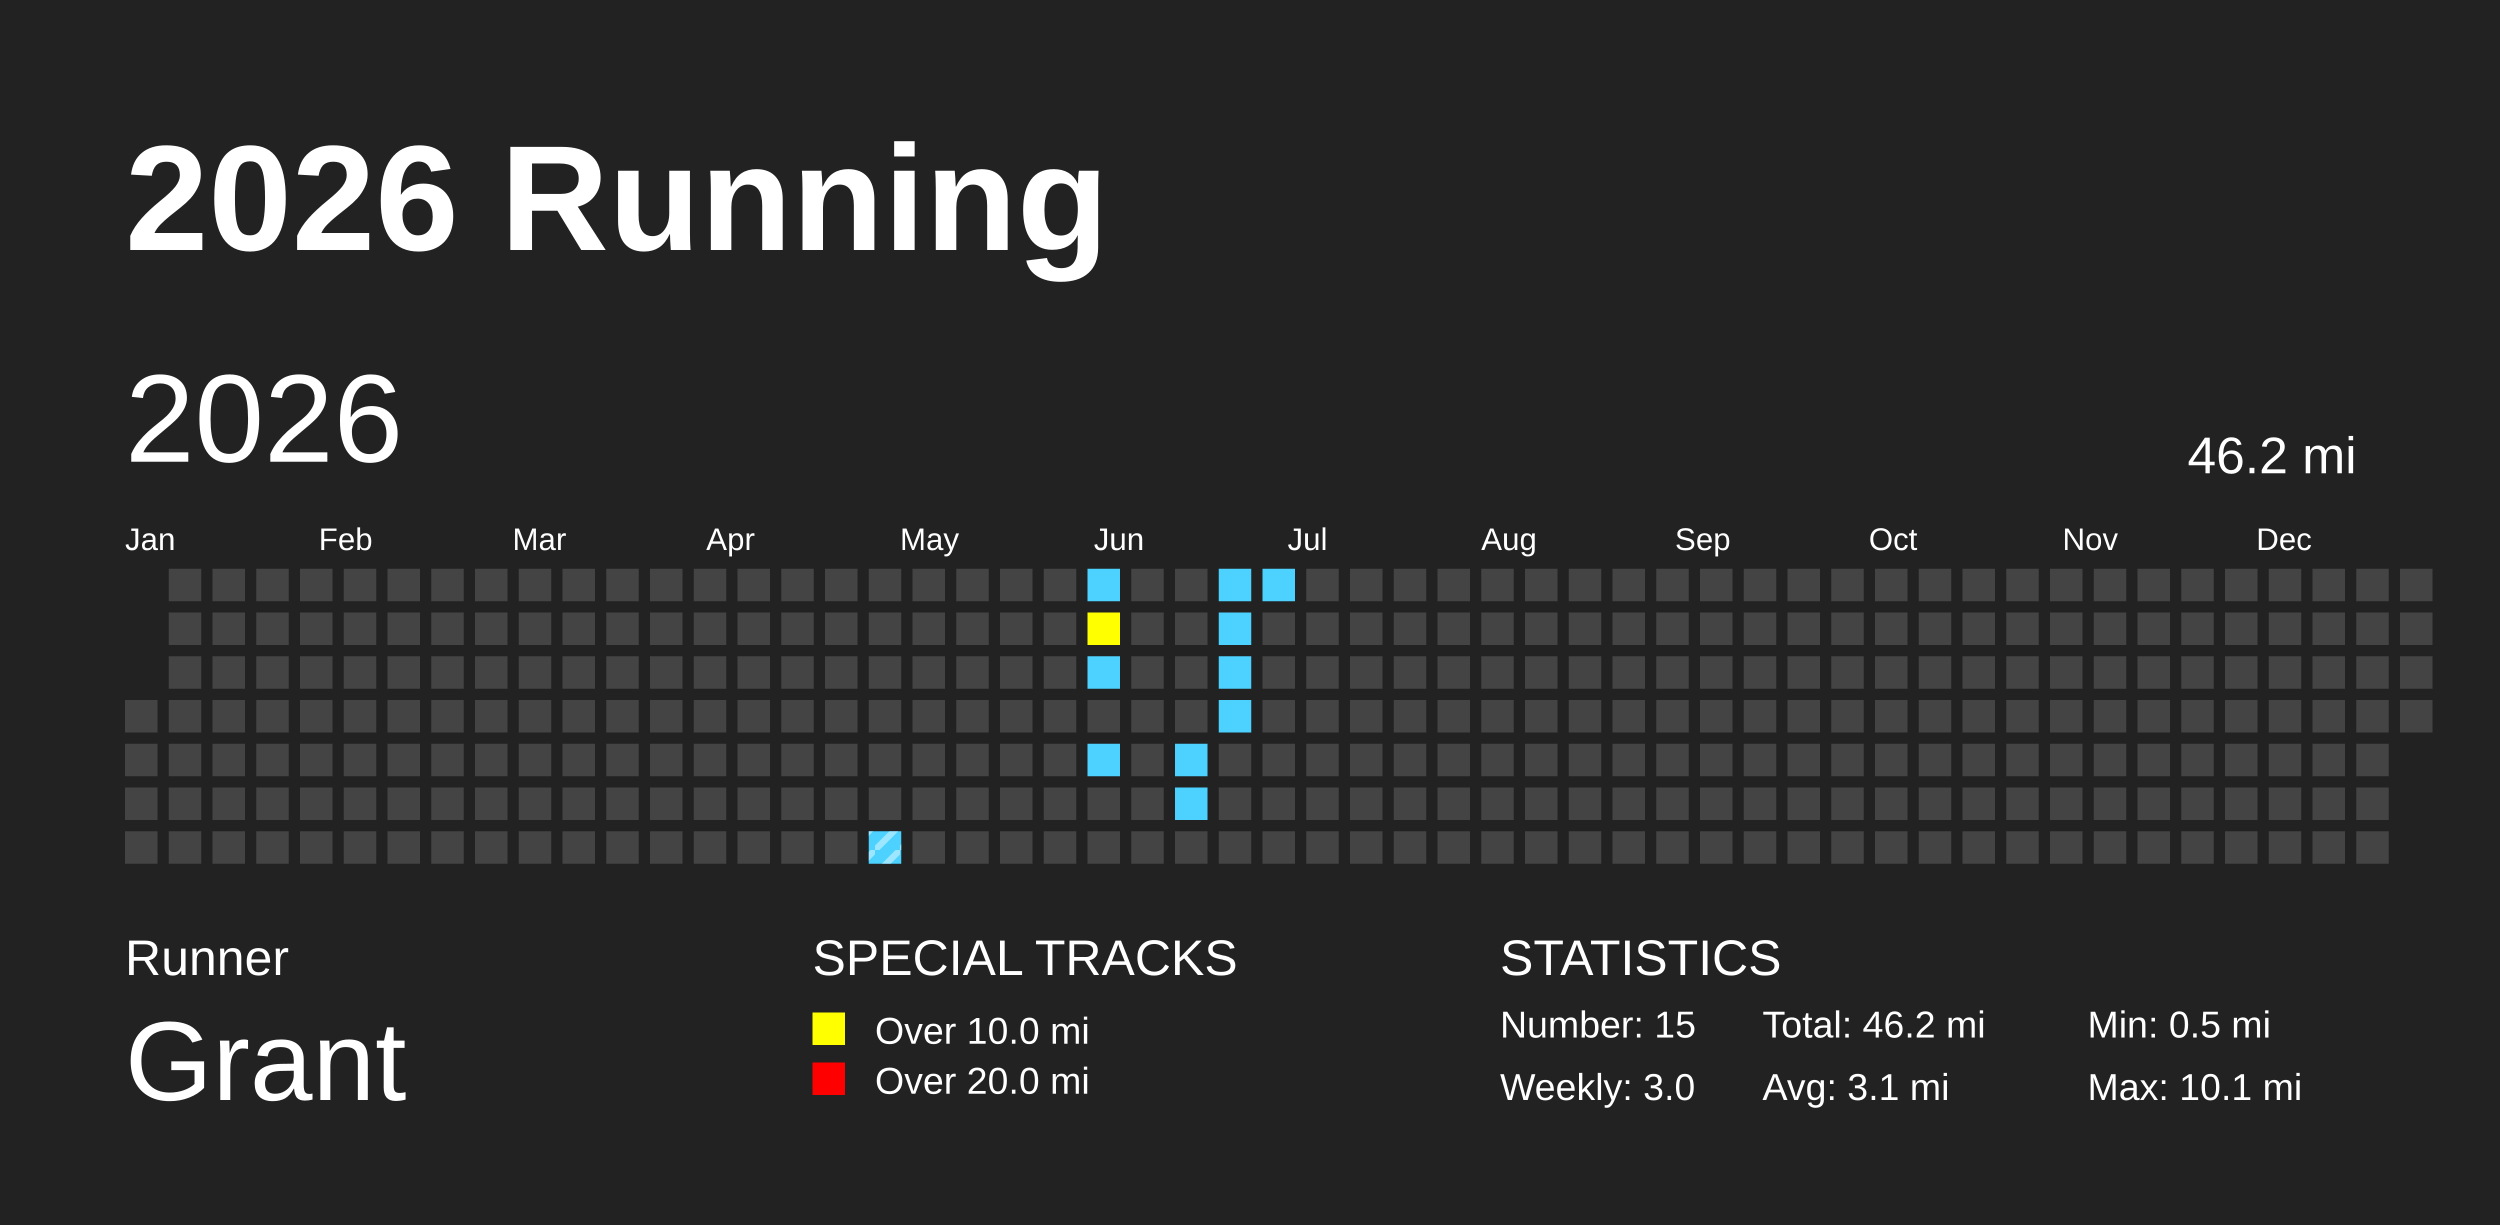
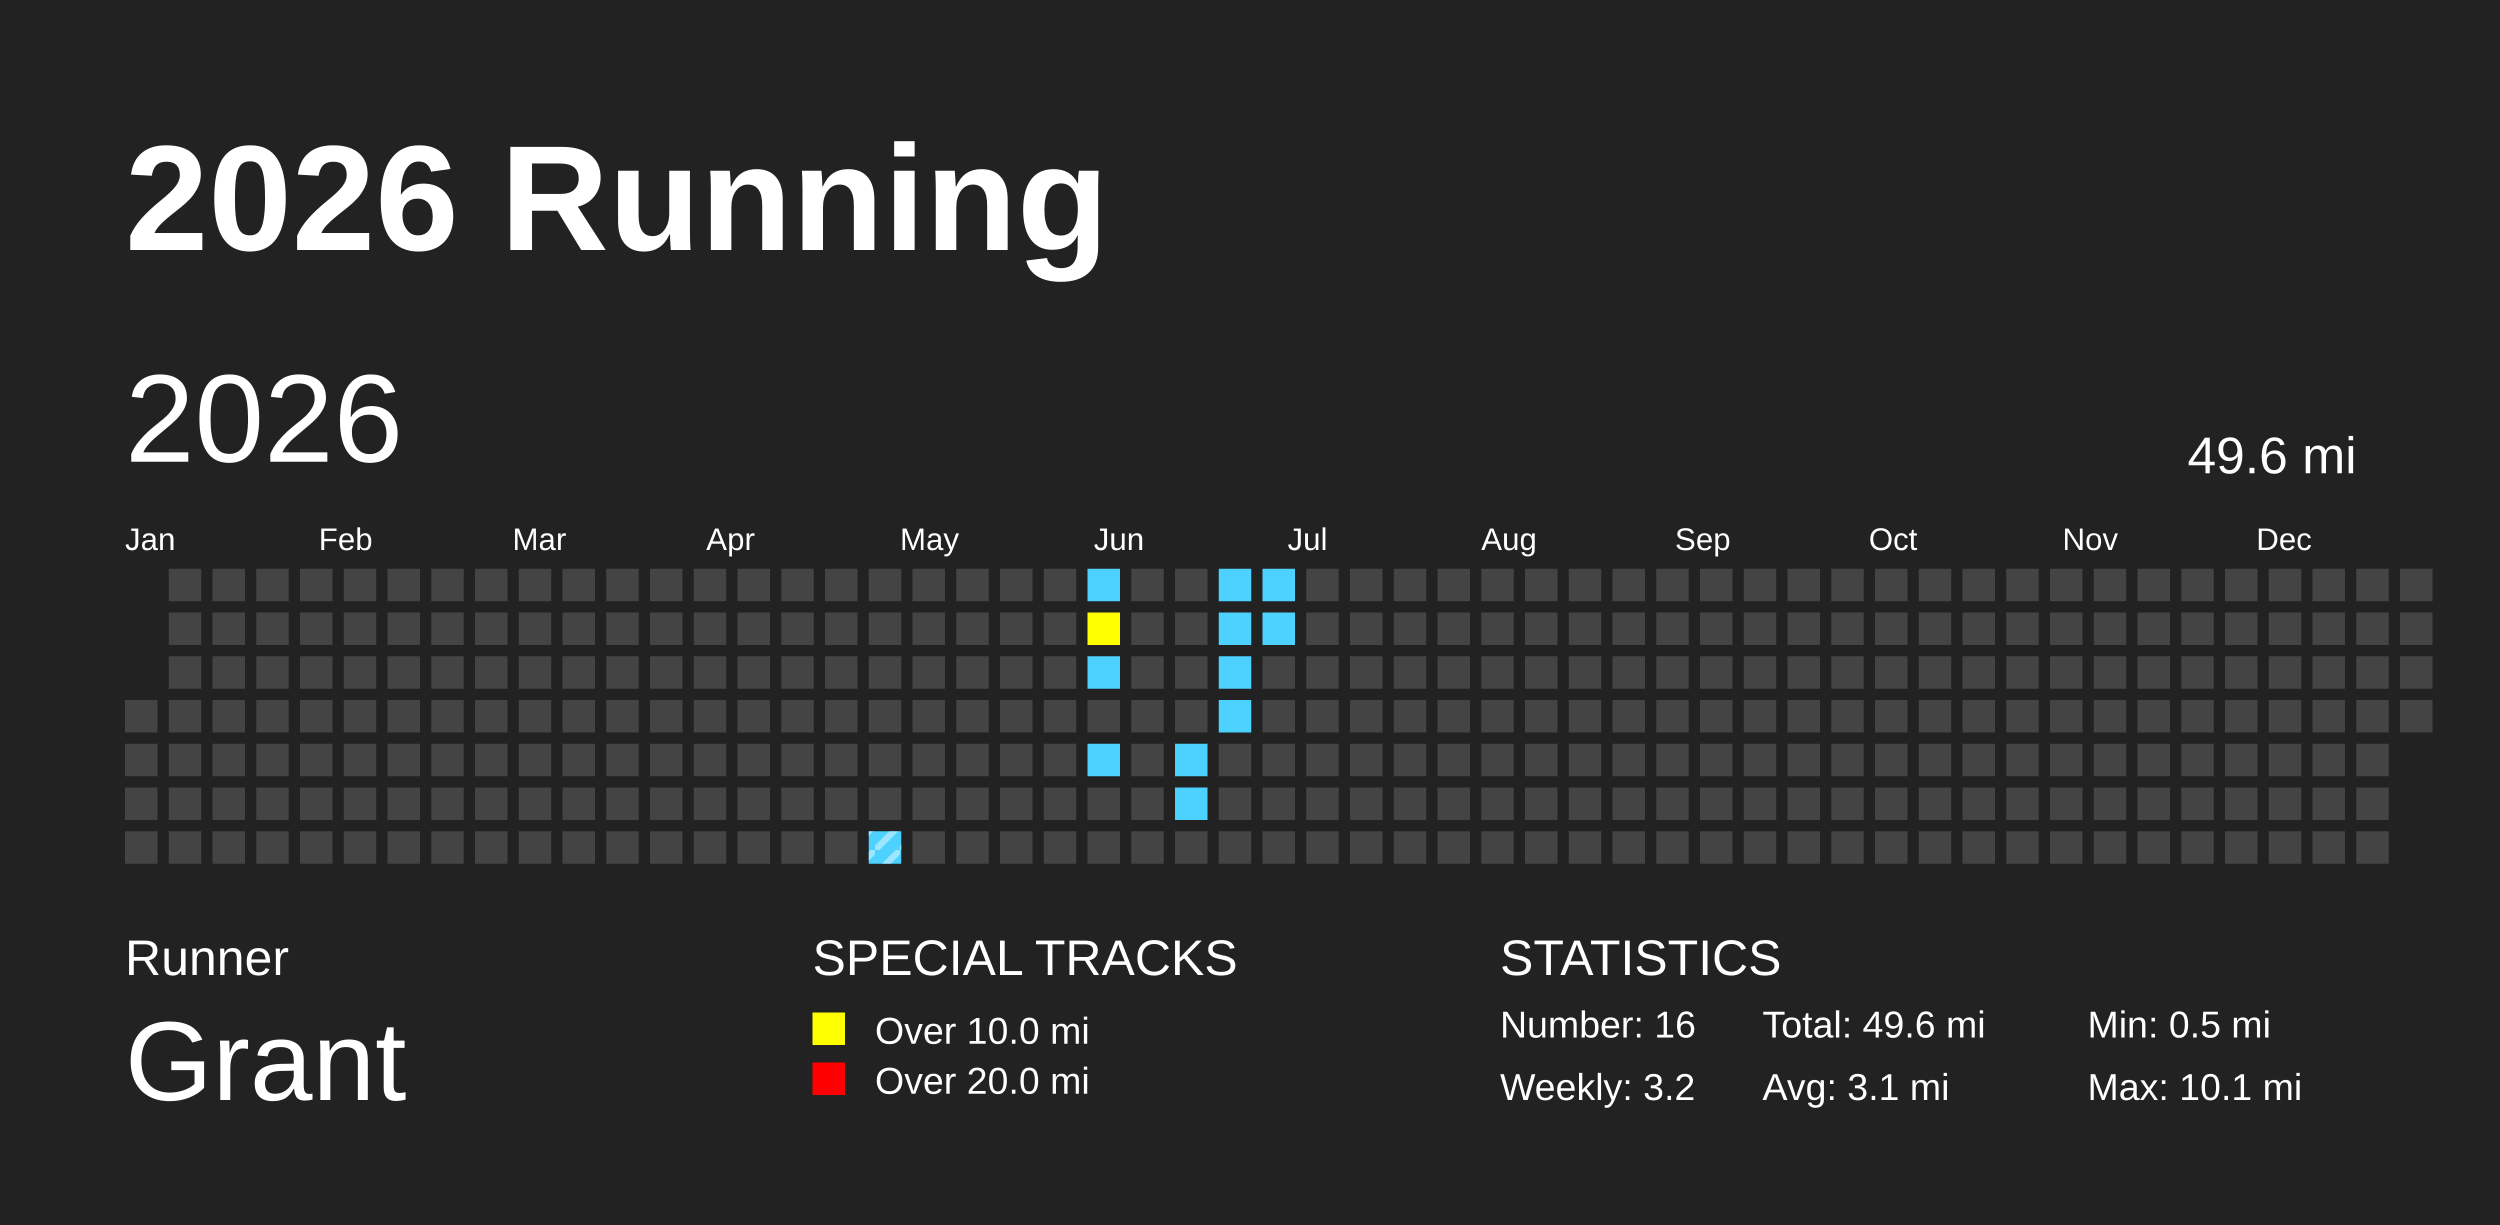
<svg xmlns="http://www.w3.org/2000/svg" baseProfile="full" height="98mm" version="1.1" viewBox="0,0,200,98" width="200mm">
  <defs>
    <pattern height="2" id="indoor-stripe" patternUnits="userSpaceOnUse" width="2">
      <line stroke="white" stroke-opacity="0.45" stroke-width="0.5" x1="0" x2="2" y1="2" y2="0" />
    </pattern>
  </defs>
  <rect fill="#222222" height="98" width="200" x="0" y="0" />
  <text fill="#FFFFFF" style="font-size:12px; font-family:Arial; font-weight:bold;" x="10" y="20">2026 Running</text>
  <text fill="#FFFFFF" style="font-size:4px; font-family:Arial" x="10" y="78">Runner</text>
  <text fill="#FFFFFF" style="font-size:9px; font-family:Arial" x="10" y="88">Grant</text>
  <text fill="#FFFFFF" style="font-size:4px; font-family:Arial" x="65" y="78">SPECIAL TRACKS</text>
  <rect fill="yellow" height="2.6" width="2.6" x="65" y="81" />
  <text fill="#FFFFFF" style="font-size:3px; font-family:Arial" x="70" y="83.5">Over 10.0 mi</text>
  <rect fill="red" height="2.6" width="2.6" x="65" y="85" />
  <text fill="#FFFFFF" style="font-size:3px; font-family:Arial" x="70" y="87.5">Over 20.0 mi</text>
  <text fill="#FFFFFF" style="font-size:4px; font-family:Arial" x="120" y="78">STATISTICS</text>
-   <text fill="#FFFFFF" style="font-size:3px; font-family:Arial" x="120" y="83">Number: 15</text>
-   <text fill="#FFFFFF" style="font-size:3px; font-family:Arial" x="120" y="88">Weekly: 3.0</text>
-   <text fill="#FFFFFF" style="font-size:3px; font-family:Arial" x="141" y="83">Total: 46.2 mi</text>
+   <text fill="#FFFFFF" style="font-size:3px; font-family:Arial" x="120" y="83">Number: 16</text>
+   <text fill="#FFFFFF" style="font-size:3px; font-family:Arial" x="120" y="88">Weekly: 3.2</text>
+   <text fill="#FFFFFF" style="font-size:3px; font-family:Arial" x="141" y="83">Total: 49.6 mi</text>
  <text fill="#FFFFFF" style="font-size:3px; font-family:Arial" x="141" y="88">Avg: 3.1 mi</text>
  <text fill="#FFFFFF" style="font-size:3px; font-family:Arial" x="167" y="83">Min: 0.5 mi</text>
  <text fill="#FFFFFF" style="font-size:3px; font-family:Arial" x="167" y="88">Max: 10.1 mi</text>
  <text dominant-baseline="hanging" fill="#FFFFFF" style="font-size:10.0px; font-family:Arial;" x="10" y="30">2026</text>
-   <text dominant-baseline="hanging" fill="#FFFFFF" style="font-size:4.125px; font-family:Arial;" x="175" y="35">46.2 mi</text>
+   <text dominant-baseline="hanging" fill="#FFFFFF" style="font-size:4.125px; font-family:Arial;" x="175" y="35">49.6 mi</text>
  <text fill="#FFFFFF" style="font-size:2.5px; font-family:Arial" x="10.0" y="44">Jan</text>
  <text fill="#FFFFFF" style="font-size:2.5px; font-family:Arial" x="25.5" y="44">Feb</text>
  <text fill="#FFFFFF" style="font-size:2.5px; font-family:Arial" x="41.0" y="44">Mar</text>
  <text fill="#FFFFFF" style="font-size:2.5px; font-family:Arial" x="56.5" y="44">Apr</text>
  <text fill="#FFFFFF" style="font-size:2.5px; font-family:Arial" x="72.0" y="44">May</text>
  <text fill="#FFFFFF" style="font-size:2.5px; font-family:Arial" x="87.5" y="44">Jun</text>
  <text fill="#FFFFFF" style="font-size:2.5px; font-family:Arial" x="103.0" y="44">Jul</text>
  <text fill="#FFFFFF" style="font-size:2.5px; font-family:Arial" x="118.5" y="44">Aug</text>
  <text fill="#FFFFFF" style="font-size:2.5px; font-family:Arial" x="134.0" y="44">Sep</text>
  <text fill="#FFFFFF" style="font-size:2.5px; font-family:Arial" x="149.5" y="44">Oct</text>
  <text fill="#FFFFFF" style="font-size:2.5px; font-family:Arial" x="165.0" y="44">Nov</text>
  <text fill="#FFFFFF" style="font-size:2.5px; font-family:Arial" x="180.5" y="44">Dec</text>
  <rect fill="#444444" height="2.6" width="2.6" x="10.0" y="56.0" />
  <rect fill="#444444" height="2.6" width="2.6" x="10.0" y="59.5" />
  <rect fill="#444444" height="2.6" width="2.6" x="10.0" y="63.0" />
  <rect fill="#444444" height="2.6" width="2.6" x="10.0" y="66.5" />
  <rect fill="#444444" height="2.6" width="2.6" x="13.5" y="45.5" />
  <rect fill="#444444" height="2.6" width="2.6" x="13.5" y="49.0" />
  <rect fill="#444444" height="2.6" width="2.6" x="13.5" y="52.5" />
  <rect fill="#444444" height="2.6" width="2.6" x="13.5" y="56.0" />
  <rect fill="#444444" height="2.6" width="2.6" x="13.5" y="59.5" />
  <rect fill="#444444" height="2.6" width="2.6" x="13.5" y="63.0" />
  <rect fill="#444444" height="2.6" width="2.6" x="13.5" y="66.5" />
  <rect fill="#444444" height="2.6" width="2.6" x="17.0" y="45.5" />
  <rect fill="#444444" height="2.6" width="2.6" x="17.0" y="49.0" />
  <rect fill="#444444" height="2.6" width="2.6" x="17.0" y="52.5" />
  <rect fill="#444444" height="2.6" width="2.6" x="17.0" y="56.0" />
  <rect fill="#444444" height="2.6" width="2.6" x="17.0" y="59.5" />
  <rect fill="#444444" height="2.6" width="2.6" x="17.0" y="63.0" />
  <rect fill="#444444" height="2.6" width="2.6" x="17.0" y="66.5" />
  <rect fill="#444444" height="2.6" width="2.6" x="20.5" y="45.5" />
  <rect fill="#444444" height="2.6" width="2.6" x="20.5" y="49.0" />
  <rect fill="#444444" height="2.6" width="2.6" x="20.5" y="52.5" />
  <rect fill="#444444" height="2.6" width="2.6" x="20.5" y="56.0" />
  <rect fill="#444444" height="2.6" width="2.6" x="20.5" y="59.5" />
  <rect fill="#444444" height="2.6" width="2.6" x="20.5" y="63.0" />
  <rect fill="#444444" height="2.6" width="2.6" x="20.5" y="66.5" />
  <rect fill="#444444" height="2.6" width="2.6" x="24.0" y="45.5" />
  <rect fill="#444444" height="2.6" width="2.6" x="24.0" y="49.0" />
  <rect fill="#444444" height="2.6" width="2.6" x="24.0" y="52.5" />
  <rect fill="#444444" height="2.6" width="2.6" x="24.0" y="56.0" />
  <rect fill="#444444" height="2.6" width="2.6" x="24.0" y="59.5" />
  <rect fill="#444444" height="2.6" width="2.6" x="24.0" y="63.0" />
  <rect fill="#444444" height="2.6" width="2.6" x="24.0" y="66.5" />
  <rect fill="#444444" height="2.6" width="2.6" x="27.5" y="45.5" />
  <rect fill="#444444" height="2.6" width="2.6" x="27.5" y="49.0" />
  <rect fill="#444444" height="2.6" width="2.6" x="27.5" y="52.5" />
  <rect fill="#444444" height="2.6" width="2.6" x="27.5" y="56.0" />
  <rect fill="#444444" height="2.6" width="2.6" x="27.5" y="59.5" />
  <rect fill="#444444" height="2.6" width="2.6" x="27.5" y="63.0" />
  <rect fill="#444444" height="2.6" width="2.6" x="27.5" y="66.5" />
  <rect fill="#444444" height="2.6" width="2.6" x="31.0" y="45.5" />
  <rect fill="#444444" height="2.6" width="2.6" x="31.0" y="49.0" />
  <rect fill="#444444" height="2.6" width="2.6" x="31.0" y="52.5" />
  <rect fill="#444444" height="2.6" width="2.6" x="31.0" y="56.0" />
  <rect fill="#444444" height="2.6" width="2.6" x="31.0" y="59.5" />
  <rect fill="#444444" height="2.6" width="2.6" x="31.0" y="63.0" />
  <rect fill="#444444" height="2.6" width="2.6" x="31.0" y="66.5" />
  <rect fill="#444444" height="2.6" width="2.6" x="34.5" y="45.5" />
  <rect fill="#444444" height="2.6" width="2.6" x="34.5" y="49.0" />
  <rect fill="#444444" height="2.6" width="2.6" x="34.5" y="52.5" />
  <rect fill="#444444" height="2.6" width="2.6" x="34.5" y="56.0" />
  <rect fill="#444444" height="2.6" width="2.6" x="34.5" y="59.5" />
  <rect fill="#444444" height="2.6" width="2.6" x="34.5" y="63.0" />
  <rect fill="#444444" height="2.6" width="2.6" x="34.5" y="66.5" />
  <rect fill="#444444" height="2.6" width="2.6" x="38.0" y="45.5" />
  <rect fill="#444444" height="2.6" width="2.6" x="38.0" y="49.0" />
  <rect fill="#444444" height="2.6" width="2.6" x="38.0" y="52.5" />
  <rect fill="#444444" height="2.6" width="2.6" x="38.0" y="56.0" />
  <rect fill="#444444" height="2.6" width="2.6" x="38.0" y="59.5" />
  <rect fill="#444444" height="2.6" width="2.6" x="38.0" y="63.0" />
  <rect fill="#444444" height="2.6" width="2.6" x="38.0" y="66.5" />
  <rect fill="#444444" height="2.6" width="2.6" x="41.5" y="45.5" />
  <rect fill="#444444" height="2.6" width="2.6" x="41.5" y="49.0" />
  <rect fill="#444444" height="2.6" width="2.6" x="41.5" y="52.5" />
  <rect fill="#444444" height="2.6" width="2.6" x="41.5" y="56.0" />
  <rect fill="#444444" height="2.6" width="2.6" x="41.5" y="59.5" />
  <rect fill="#444444" height="2.6" width="2.6" x="41.5" y="63.0" />
  <rect fill="#444444" height="2.6" width="2.6" x="41.5" y="66.5" />
  <rect fill="#444444" height="2.6" width="2.6" x="45.0" y="45.5" />
  <rect fill="#444444" height="2.6" width="2.6" x="45.0" y="49.0" />
  <rect fill="#444444" height="2.6" width="2.6" x="45.0" y="52.5" />
  <rect fill="#444444" height="2.6" width="2.6" x="45.0" y="56.0" />
  <rect fill="#444444" height="2.6" width="2.6" x="45.0" y="59.5" />
  <rect fill="#444444" height="2.6" width="2.6" x="45.0" y="63.0" />
  <rect fill="#444444" height="2.6" width="2.6" x="45.0" y="66.5" />
  <rect fill="#444444" height="2.6" width="2.6" x="48.5" y="45.5" />
  <rect fill="#444444" height="2.6" width="2.6" x="48.5" y="49.0" />
  <rect fill="#444444" height="2.6" width="2.6" x="48.5" y="52.5" />
  <rect fill="#444444" height="2.6" width="2.6" x="48.5" y="56.0" />
  <rect fill="#444444" height="2.6" width="2.6" x="48.5" y="59.5" />
  <rect fill="#444444" height="2.6" width="2.6" x="48.5" y="63.0" />
  <rect fill="#444444" height="2.6" width="2.6" x="48.5" y="66.5" />
  <rect fill="#444444" height="2.6" width="2.6" x="52.0" y="45.5" />
  <rect fill="#444444" height="2.6" width="2.6" x="52.0" y="49.0" />
  <rect fill="#444444" height="2.6" width="2.6" x="52.0" y="52.5" />
  <rect fill="#444444" height="2.6" width="2.6" x="52.0" y="56.0" />
  <rect fill="#444444" height="2.6" width="2.6" x="52.0" y="59.5" />
  <rect fill="#444444" height="2.6" width="2.6" x="52.0" y="63.0" />
  <rect fill="#444444" height="2.6" width="2.6" x="52.0" y="66.5" />
  <rect fill="#444444" height="2.6" width="2.6" x="55.5" y="45.5" />
  <rect fill="#444444" height="2.6" width="2.6" x="55.5" y="49.0" />
  <rect fill="#444444" height="2.6" width="2.6" x="55.5" y="52.5" />
  <rect fill="#444444" height="2.6" width="2.6" x="55.5" y="56.0" />
  <rect fill="#444444" height="2.6" width="2.6" x="55.5" y="59.5" />
  <rect fill="#444444" height="2.6" width="2.6" x="55.5" y="63.0" />
  <rect fill="#444444" height="2.6" width="2.6" x="55.5" y="66.5" />
  <rect fill="#444444" height="2.6" width="2.6" x="59.0" y="45.5" />
  <rect fill="#444444" height="2.6" width="2.6" x="59.0" y="49.0" />
  <rect fill="#444444" height="2.6" width="2.6" x="59.0" y="52.5" />
  <rect fill="#444444" height="2.6" width="2.6" x="59.0" y="56.0" />
  <rect fill="#444444" height="2.6" width="2.6" x="59.0" y="59.5" />
  <rect fill="#444444" height="2.6" width="2.6" x="59.0" y="63.0" />
  <rect fill="#444444" height="2.6" width="2.6" x="59.0" y="66.5" />
  <rect fill="#444444" height="2.6" width="2.6" x="62.5" y="45.5" />
  <rect fill="#444444" height="2.6" width="2.6" x="62.5" y="49.0" />
  <rect fill="#444444" height="2.6" width="2.6" x="62.5" y="52.5" />
  <rect fill="#444444" height="2.6" width="2.6" x="62.5" y="56.0" />
  <rect fill="#444444" height="2.6" width="2.6" x="62.5" y="59.5" />
  <rect fill="#444444" height="2.6" width="2.6" x="62.5" y="63.0" />
  <rect fill="#444444" height="2.6" width="2.6" x="62.5" y="66.5" />
  <rect fill="#444444" height="2.6" width="2.6" x="66.0" y="45.5" />
  <rect fill="#444444" height="2.6" width="2.6" x="66.0" y="49.0" />
  <rect fill="#444444" height="2.6" width="2.6" x="66.0" y="52.5" />
  <rect fill="#444444" height="2.6" width="2.6" x="66.0" y="56.0" />
  <rect fill="#444444" height="2.6" width="2.6" x="66.0" y="59.5" />
  <rect fill="#444444" height="2.6" width="2.6" x="66.0" y="63.0" />
  <rect fill="#444444" height="2.6" width="2.6" x="66.0" y="66.5" />
  <rect fill="#444444" height="2.6" width="2.6" x="69.5" y="45.5" />
  <rect fill="#444444" height="2.6" width="2.6" x="69.5" y="49.0" />
  <rect fill="#444444" height="2.6" width="2.6" x="69.5" y="52.5" />
  <rect fill="#444444" height="2.6" width="2.6" x="69.5" y="56.0" />
  <rect fill="#444444" height="2.6" width="2.6" x="69.5" y="59.5" />
  <rect fill="#444444" height="2.6" width="2.6" x="69.5" y="63.0" />
  <rect fill="#4DD2FF" height="2.6" width="2.6" x="69.5" y="66.5" />
  <rect fill="url(#indoor-stripe)" height="2.6" style="pointer-events: none;" width="2.6" x="69.5" y="66.5" />
  <rect fill="#444444" height="2.6" width="2.6" x="73.0" y="45.5" />
  <rect fill="#444444" height="2.6" width="2.6" x="73.0" y="49.0" />
  <rect fill="#444444" height="2.6" width="2.6" x="73.0" y="52.5" />
  <rect fill="#444444" height="2.6" width="2.6" x="73.0" y="56.0" />
  <rect fill="#444444" height="2.6" width="2.6" x="73.0" y="59.5" />
  <rect fill="#444444" height="2.6" width="2.6" x="73.0" y="63.0" />
  <rect fill="#444444" height="2.6" width="2.6" x="73.0" y="66.5" />
  <rect fill="#444444" height="2.6" width="2.6" x="76.5" y="45.5" />
  <rect fill="#444444" height="2.6" width="2.6" x="76.5" y="49.0" />
  <rect fill="#444444" height="2.6" width="2.6" x="76.5" y="52.5" />
  <rect fill="#444444" height="2.6" width="2.6" x="76.5" y="56.0" />
  <rect fill="#444444" height="2.6" width="2.6" x="76.5" y="59.5" />
  <rect fill="#444444" height="2.6" width="2.6" x="76.5" y="63.0" />
  <rect fill="#444444" height="2.6" width="2.6" x="76.5" y="66.5" />
  <rect fill="#444444" height="2.6" width="2.6" x="80.0" y="45.5" />
  <rect fill="#444444" height="2.6" width="2.6" x="80.0" y="49.0" />
  <rect fill="#444444" height="2.6" width="2.6" x="80.0" y="52.5" />
  <rect fill="#444444" height="2.6" width="2.6" x="80.0" y="56.0" />
  <rect fill="#444444" height="2.6" width="2.6" x="80.0" y="59.5" />
  <rect fill="#444444" height="2.6" width="2.6" x="80.0" y="63.0" />
  <rect fill="#444444" height="2.6" width="2.6" x="80.0" y="66.5" />
  <rect fill="#444444" height="2.6" width="2.6" x="83.5" y="45.5" />
  <rect fill="#444444" height="2.6" width="2.6" x="83.5" y="49.0" />
  <rect fill="#444444" height="2.6" width="2.6" x="83.5" y="52.5" />
  <rect fill="#444444" height="2.6" width="2.6" x="83.5" y="56.0" />
  <rect fill="#444444" height="2.6" width="2.6" x="83.5" y="59.5" />
  <rect fill="#444444" height="2.6" width="2.6" x="83.5" y="63.0" />
  <rect fill="#444444" height="2.6" width="2.6" x="83.5" y="66.5" />
  <rect fill="#4DD2FF" height="2.6" width="2.6" x="87.0" y="45.5" />
  <rect fill="yellow" height="2.6" width="2.6" x="87.0" y="49.0" />
  <rect fill="#4DD2FF" height="2.6" width="2.6" x="87.0" y="52.5" />
  <rect fill="#444444" height="2.6" width="2.6" x="87.0" y="56.0" />
  <rect fill="#4DD2FF" height="2.6" width="2.6" x="87.0" y="59.5" />
  <rect fill="#444444" height="2.6" width="2.6" x="87.0" y="63.0" />
  <rect fill="#444444" height="2.6" width="2.6" x="87.0" y="66.5" />
  <rect fill="#444444" height="2.6" width="2.6" x="90.5" y="45.5" />
  <rect fill="#444444" height="2.6" width="2.6" x="90.5" y="49.0" />
  <rect fill="#444444" height="2.6" width="2.6" x="90.5" y="52.5" />
  <rect fill="#444444" height="2.6" width="2.6" x="90.5" y="56.0" />
  <rect fill="#444444" height="2.6" width="2.6" x="90.5" y="59.5" />
  <rect fill="#444444" height="2.6" width="2.6" x="90.5" y="63.0" />
  <rect fill="#444444" height="2.6" width="2.6" x="90.5" y="66.5" />
  <rect fill="#444444" height="2.6" width="2.6" x="94.0" y="45.5" />
  <rect fill="#444444" height="2.6" width="2.6" x="94.0" y="49.0" />
  <rect fill="#444444" height="2.6" width="2.6" x="94.0" y="52.5" />
  <rect fill="#444444" height="2.6" width="2.6" x="94.0" y="56.0" />
  <rect fill="#4DD2FF" height="2.6" width="2.6" x="94.0" y="59.5" />
  <rect fill="#4DD2FF" height="2.6" width="2.6" x="94.0" y="63.0" />
  <rect fill="#444444" height="2.6" width="2.6" x="94.0" y="66.5" />
  <rect fill="#4DD2FF" height="2.6" width="2.6" x="97.5" y="45.5" />
  <rect fill="#4DD2FF" height="2.6" width="2.6" x="97.5" y="49.0" />
  <rect fill="#4DD2FF" height="2.6" width="2.6" x="97.5" y="52.5" />
  <rect fill="#4DD2FF" height="2.6" width="2.6" x="97.5" y="56.0" />
  <rect fill="#444444" height="2.6" width="2.6" x="97.5" y="59.5" />
  <rect fill="#444444" height="2.6" width="2.6" x="97.5" y="63.0" />
  <rect fill="#444444" height="2.6" width="2.6" x="97.5" y="66.5" />
  <rect fill="#4DD2FF" height="2.6" width="2.6" x="101.0" y="45.5" />
-   <rect fill="#444444" height="2.6" width="2.6" x="101.0" y="49.0" />
+   <rect fill="#4DD2FF" height="2.6" width="2.6" x="101.0" y="49.0" />
  <rect fill="#444444" height="2.6" width="2.6" x="101.0" y="52.5" />
  <rect fill="#444444" height="2.6" width="2.6" x="101.0" y="56.0" />
  <rect fill="#444444" height="2.6" width="2.6" x="101.0" y="59.5" />
  <rect fill="#444444" height="2.6" width="2.6" x="101.0" y="63.0" />
  <rect fill="#444444" height="2.6" width="2.6" x="101.0" y="66.5" />
  <rect fill="#444444" height="2.6" width="2.6" x="104.5" y="45.5" />
  <rect fill="#444444" height="2.6" width="2.6" x="104.5" y="49.0" />
  <rect fill="#444444" height="2.6" width="2.6" x="104.5" y="52.5" />
  <rect fill="#444444" height="2.6" width="2.6" x="104.5" y="56.0" />
  <rect fill="#444444" height="2.6" width="2.6" x="104.5" y="59.5" />
  <rect fill="#444444" height="2.6" width="2.6" x="104.5" y="63.0" />
  <rect fill="#444444" height="2.6" width="2.6" x="104.5" y="66.5" />
  <rect fill="#444444" height="2.6" width="2.6" x="108.0" y="45.5" />
  <rect fill="#444444" height="2.6" width="2.6" x="108.0" y="49.0" />
  <rect fill="#444444" height="2.6" width="2.6" x="108.0" y="52.5" />
  <rect fill="#444444" height="2.6" width="2.6" x="108.0" y="56.0" />
  <rect fill="#444444" height="2.6" width="2.6" x="108.0" y="59.5" />
  <rect fill="#444444" height="2.6" width="2.6" x="108.0" y="63.0" />
  <rect fill="#444444" height="2.6" width="2.6" x="108.0" y="66.5" />
  <rect fill="#444444" height="2.6" width="2.6" x="111.5" y="45.5" />
  <rect fill="#444444" height="2.6" width="2.6" x="111.5" y="49.0" />
  <rect fill="#444444" height="2.6" width="2.6" x="111.5" y="52.5" />
  <rect fill="#444444" height="2.6" width="2.6" x="111.5" y="56.0" />
  <rect fill="#444444" height="2.6" width="2.6" x="111.5" y="59.5" />
  <rect fill="#444444" height="2.6" width="2.6" x="111.5" y="63.0" />
  <rect fill="#444444" height="2.6" width="2.6" x="111.5" y="66.5" />
  <rect fill="#444444" height="2.6" width="2.6" x="115.0" y="45.5" />
  <rect fill="#444444" height="2.6" width="2.6" x="115.0" y="49.0" />
  <rect fill="#444444" height="2.6" width="2.6" x="115.0" y="52.5" />
  <rect fill="#444444" height="2.6" width="2.6" x="115.0" y="56.0" />
  <rect fill="#444444" height="2.6" width="2.6" x="115.0" y="59.5" />
  <rect fill="#444444" height="2.6" width="2.6" x="115.0" y="63.0" />
  <rect fill="#444444" height="2.6" width="2.6" x="115.0" y="66.5" />
  <rect fill="#444444" height="2.6" width="2.6" x="118.5" y="45.5" />
  <rect fill="#444444" height="2.6" width="2.6" x="118.5" y="49.0" />
  <rect fill="#444444" height="2.6" width="2.6" x="118.5" y="52.5" />
  <rect fill="#444444" height="2.6" width="2.6" x="118.5" y="56.0" />
  <rect fill="#444444" height="2.6" width="2.6" x="118.5" y="59.5" />
  <rect fill="#444444" height="2.6" width="2.6" x="118.5" y="63.0" />
  <rect fill="#444444" height="2.6" width="2.6" x="118.5" y="66.5" />
  <rect fill="#444444" height="2.6" width="2.6" x="122.0" y="45.5" />
  <rect fill="#444444" height="2.6" width="2.6" x="122.0" y="49.0" />
  <rect fill="#444444" height="2.6" width="2.6" x="122.0" y="52.5" />
  <rect fill="#444444" height="2.6" width="2.6" x="122.0" y="56.0" />
  <rect fill="#444444" height="2.6" width="2.6" x="122.0" y="59.5" />
  <rect fill="#444444" height="2.6" width="2.6" x="122.0" y="63.0" />
  <rect fill="#444444" height="2.6" width="2.6" x="122.0" y="66.5" />
  <rect fill="#444444" height="2.6" width="2.6" x="125.5" y="45.5" />
  <rect fill="#444444" height="2.6" width="2.6" x="125.5" y="49.0" />
  <rect fill="#444444" height="2.6" width="2.6" x="125.5" y="52.5" />
  <rect fill="#444444" height="2.6" width="2.6" x="125.5" y="56.0" />
  <rect fill="#444444" height="2.6" width="2.6" x="125.5" y="59.5" />
  <rect fill="#444444" height="2.6" width="2.6" x="125.5" y="63.0" />
  <rect fill="#444444" height="2.6" width="2.6" x="125.5" y="66.5" />
  <rect fill="#444444" height="2.6" width="2.6" x="129.0" y="45.5" />
  <rect fill="#444444" height="2.6" width="2.6" x="129.0" y="49.0" />
  <rect fill="#444444" height="2.6" width="2.6" x="129.0" y="52.5" />
  <rect fill="#444444" height="2.6" width="2.6" x="129.0" y="56.0" />
  <rect fill="#444444" height="2.6" width="2.6" x="129.0" y="59.5" />
  <rect fill="#444444" height="2.6" width="2.6" x="129.0" y="63.0" />
  <rect fill="#444444" height="2.6" width="2.6" x="129.0" y="66.5" />
  <rect fill="#444444" height="2.6" width="2.6" x="132.5" y="45.5" />
  <rect fill="#444444" height="2.6" width="2.6" x="132.5" y="49.0" />
  <rect fill="#444444" height="2.6" width="2.6" x="132.5" y="52.5" />
  <rect fill="#444444" height="2.6" width="2.6" x="132.5" y="56.0" />
  <rect fill="#444444" height="2.6" width="2.6" x="132.5" y="59.5" />
  <rect fill="#444444" height="2.6" width="2.6" x="132.5" y="63.0" />
  <rect fill="#444444" height="2.6" width="2.6" x="132.5" y="66.5" />
  <rect fill="#444444" height="2.6" width="2.6" x="136.0" y="45.5" />
  <rect fill="#444444" height="2.6" width="2.6" x="136.0" y="49.0" />
  <rect fill="#444444" height="2.6" width="2.6" x="136.0" y="52.5" />
  <rect fill="#444444" height="2.6" width="2.6" x="136.0" y="56.0" />
  <rect fill="#444444" height="2.6" width="2.6" x="136.0" y="59.5" />
  <rect fill="#444444" height="2.6" width="2.6" x="136.0" y="63.0" />
  <rect fill="#444444" height="2.6" width="2.6" x="136.0" y="66.5" />
  <rect fill="#444444" height="2.6" width="2.6" x="139.5" y="45.5" />
  <rect fill="#444444" height="2.6" width="2.6" x="139.5" y="49.0" />
  <rect fill="#444444" height="2.6" width="2.6" x="139.5" y="52.5" />
  <rect fill="#444444" height="2.6" width="2.6" x="139.5" y="56.0" />
  <rect fill="#444444" height="2.6" width="2.6" x="139.5" y="59.5" />
  <rect fill="#444444" height="2.6" width="2.6" x="139.5" y="63.0" />
  <rect fill="#444444" height="2.6" width="2.6" x="139.5" y="66.5" />
  <rect fill="#444444" height="2.6" width="2.6" x="143.0" y="45.5" />
  <rect fill="#444444" height="2.6" width="2.6" x="143.0" y="49.0" />
  <rect fill="#444444" height="2.6" width="2.6" x="143.0" y="52.5" />
  <rect fill="#444444" height="2.6" width="2.6" x="143.0" y="56.0" />
  <rect fill="#444444" height="2.6" width="2.6" x="143.0" y="59.5" />
  <rect fill="#444444" height="2.6" width="2.6" x="143.0" y="63.0" />
  <rect fill="#444444" height="2.6" width="2.6" x="143.0" y="66.5" />
  <rect fill="#444444" height="2.6" width="2.6" x="146.5" y="45.5" />
  <rect fill="#444444" height="2.6" width="2.6" x="146.5" y="49.0" />
  <rect fill="#444444" height="2.6" width="2.6" x="146.5" y="52.5" />
  <rect fill="#444444" height="2.6" width="2.6" x="146.5" y="56.0" />
  <rect fill="#444444" height="2.6" width="2.6" x="146.5" y="59.5" />
  <rect fill="#444444" height="2.6" width="2.6" x="146.5" y="63.0" />
  <rect fill="#444444" height="2.6" width="2.6" x="146.5" y="66.5" />
  <rect fill="#444444" height="2.6" width="2.6" x="150.0" y="45.5" />
  <rect fill="#444444" height="2.6" width="2.6" x="150.0" y="49.0" />
  <rect fill="#444444" height="2.6" width="2.6" x="150.0" y="52.5" />
  <rect fill="#444444" height="2.6" width="2.6" x="150.0" y="56.0" />
  <rect fill="#444444" height="2.6" width="2.6" x="150.0" y="59.5" />
  <rect fill="#444444" height="2.6" width="2.6" x="150.0" y="63.0" />
  <rect fill="#444444" height="2.6" width="2.6" x="150.0" y="66.5" />
  <rect fill="#444444" height="2.6" width="2.6" x="153.5" y="45.5" />
  <rect fill="#444444" height="2.6" width="2.6" x="153.5" y="49.0" />
  <rect fill="#444444" height="2.6" width="2.6" x="153.5" y="52.5" />
  <rect fill="#444444" height="2.6" width="2.6" x="153.5" y="56.0" />
  <rect fill="#444444" height="2.6" width="2.6" x="153.5" y="59.5" />
  <rect fill="#444444" height="2.6" width="2.6" x="153.5" y="63.0" />
  <rect fill="#444444" height="2.6" width="2.6" x="153.5" y="66.5" />
  <rect fill="#444444" height="2.6" width="2.6" x="157.0" y="45.5" />
  <rect fill="#444444" height="2.6" width="2.6" x="157.0" y="49.0" />
  <rect fill="#444444" height="2.6" width="2.6" x="157.0" y="52.5" />
  <rect fill="#444444" height="2.6" width="2.6" x="157.0" y="56.0" />
  <rect fill="#444444" height="2.6" width="2.6" x="157.0" y="59.5" />
  <rect fill="#444444" height="2.6" width="2.6" x="157.0" y="63.0" />
  <rect fill="#444444" height="2.6" width="2.6" x="157.0" y="66.5" />
  <rect fill="#444444" height="2.6" width="2.6" x="160.5" y="45.5" />
  <rect fill="#444444" height="2.6" width="2.6" x="160.5" y="49.0" />
  <rect fill="#444444" height="2.6" width="2.6" x="160.5" y="52.5" />
  <rect fill="#444444" height="2.6" width="2.6" x="160.5" y="56.0" />
  <rect fill="#444444" height="2.6" width="2.6" x="160.5" y="59.5" />
  <rect fill="#444444" height="2.6" width="2.6" x="160.5" y="63.0" />
  <rect fill="#444444" height="2.6" width="2.6" x="160.5" y="66.5" />
  <rect fill="#444444" height="2.6" width="2.6" x="164.0" y="45.5" />
  <rect fill="#444444" height="2.6" width="2.6" x="164.0" y="49.0" />
  <rect fill="#444444" height="2.6" width="2.6" x="164.0" y="52.5" />
  <rect fill="#444444" height="2.6" width="2.6" x="164.0" y="56.0" />
  <rect fill="#444444" height="2.6" width="2.6" x="164.0" y="59.5" />
  <rect fill="#444444" height="2.6" width="2.6" x="164.0" y="63.0" />
  <rect fill="#444444" height="2.6" width="2.6" x="164.0" y="66.5" />
  <rect fill="#444444" height="2.6" width="2.6" x="167.5" y="45.5" />
  <rect fill="#444444" height="2.6" width="2.6" x="167.5" y="49.0" />
  <rect fill="#444444" height="2.6" width="2.6" x="167.5" y="52.5" />
  <rect fill="#444444" height="2.6" width="2.6" x="167.5" y="56.0" />
  <rect fill="#444444" height="2.6" width="2.6" x="167.5" y="59.5" />
  <rect fill="#444444" height="2.6" width="2.6" x="167.5" y="63.0" />
  <rect fill="#444444" height="2.6" width="2.6" x="167.5" y="66.5" />
  <rect fill="#444444" height="2.6" width="2.6" x="171.0" y="45.5" />
  <rect fill="#444444" height="2.6" width="2.6" x="171.0" y="49.0" />
  <rect fill="#444444" height="2.6" width="2.6" x="171.0" y="52.5" />
  <rect fill="#444444" height="2.6" width="2.6" x="171.0" y="56.0" />
  <rect fill="#444444" height="2.6" width="2.6" x="171.0" y="59.5" />
  <rect fill="#444444" height="2.6" width="2.6" x="171.0" y="63.0" />
  <rect fill="#444444" height="2.6" width="2.6" x="171.0" y="66.5" />
  <rect fill="#444444" height="2.6" width="2.6" x="174.5" y="45.5" />
  <rect fill="#444444" height="2.6" width="2.6" x="174.5" y="49.0" />
  <rect fill="#444444" height="2.6" width="2.6" x="174.5" y="52.5" />
  <rect fill="#444444" height="2.6" width="2.6" x="174.5" y="56.0" />
  <rect fill="#444444" height="2.6" width="2.6" x="174.5" y="59.5" />
  <rect fill="#444444" height="2.6" width="2.6" x="174.5" y="63.0" />
  <rect fill="#444444" height="2.6" width="2.6" x="174.5" y="66.5" />
  <rect fill="#444444" height="2.6" width="2.6" x="178.0" y="45.5" />
  <rect fill="#444444" height="2.6" width="2.6" x="178.0" y="49.0" />
  <rect fill="#444444" height="2.6" width="2.6" x="178.0" y="52.5" />
  <rect fill="#444444" height="2.6" width="2.6" x="178.0" y="56.0" />
  <rect fill="#444444" height="2.6" width="2.6" x="178.0" y="59.5" />
  <rect fill="#444444" height="2.6" width="2.6" x="178.0" y="63.0" />
  <rect fill="#444444" height="2.6" width="2.6" x="178.0" y="66.5" />
  <rect fill="#444444" height="2.6" width="2.6" x="181.5" y="45.5" />
  <rect fill="#444444" height="2.6" width="2.6" x="181.5" y="49.0" />
  <rect fill="#444444" height="2.6" width="2.6" x="181.5" y="52.5" />
  <rect fill="#444444" height="2.6" width="2.6" x="181.5" y="56.0" />
  <rect fill="#444444" height="2.6" width="2.6" x="181.5" y="59.5" />
  <rect fill="#444444" height="2.6" width="2.6" x="181.5" y="63.0" />
  <rect fill="#444444" height="2.6" width="2.6" x="181.5" y="66.5" />
  <rect fill="#444444" height="2.6" width="2.6" x="185.0" y="45.5" />
  <rect fill="#444444" height="2.6" width="2.6" x="185.0" y="49.0" />
  <rect fill="#444444" height="2.6" width="2.6" x="185.0" y="52.5" />
  <rect fill="#444444" height="2.6" width="2.6" x="185.0" y="56.0" />
  <rect fill="#444444" height="2.6" width="2.6" x="185.0" y="59.5" />
  <rect fill="#444444" height="2.6" width="2.6" x="185.0" y="63.0" />
  <rect fill="#444444" height="2.6" width="2.6" x="185.0" y="66.5" />
  <rect fill="#444444" height="2.6" width="2.6" x="188.5" y="45.5" />
  <rect fill="#444444" height="2.6" width="2.6" x="188.5" y="49.0" />
  <rect fill="#444444" height="2.6" width="2.6" x="188.5" y="52.5" />
  <rect fill="#444444" height="2.6" width="2.6" x="188.5" y="56.0" />
  <rect fill="#444444" height="2.6" width="2.6" x="188.5" y="59.5" />
  <rect fill="#444444" height="2.6" width="2.6" x="188.5" y="63.0" />
  <rect fill="#444444" height="2.6" width="2.6" x="188.5" y="66.5" />
  <rect fill="#444444" height="2.6" width="2.6" x="192.0" y="45.5" />
  <rect fill="#444444" height="2.6" width="2.6" x="192.0" y="49.0" />
  <rect fill="#444444" height="2.6" width="2.6" x="192.0" y="52.5" />
  <rect fill="#444444" height="2.6" width="2.6" x="192.0" y="56.0" />
</svg>
